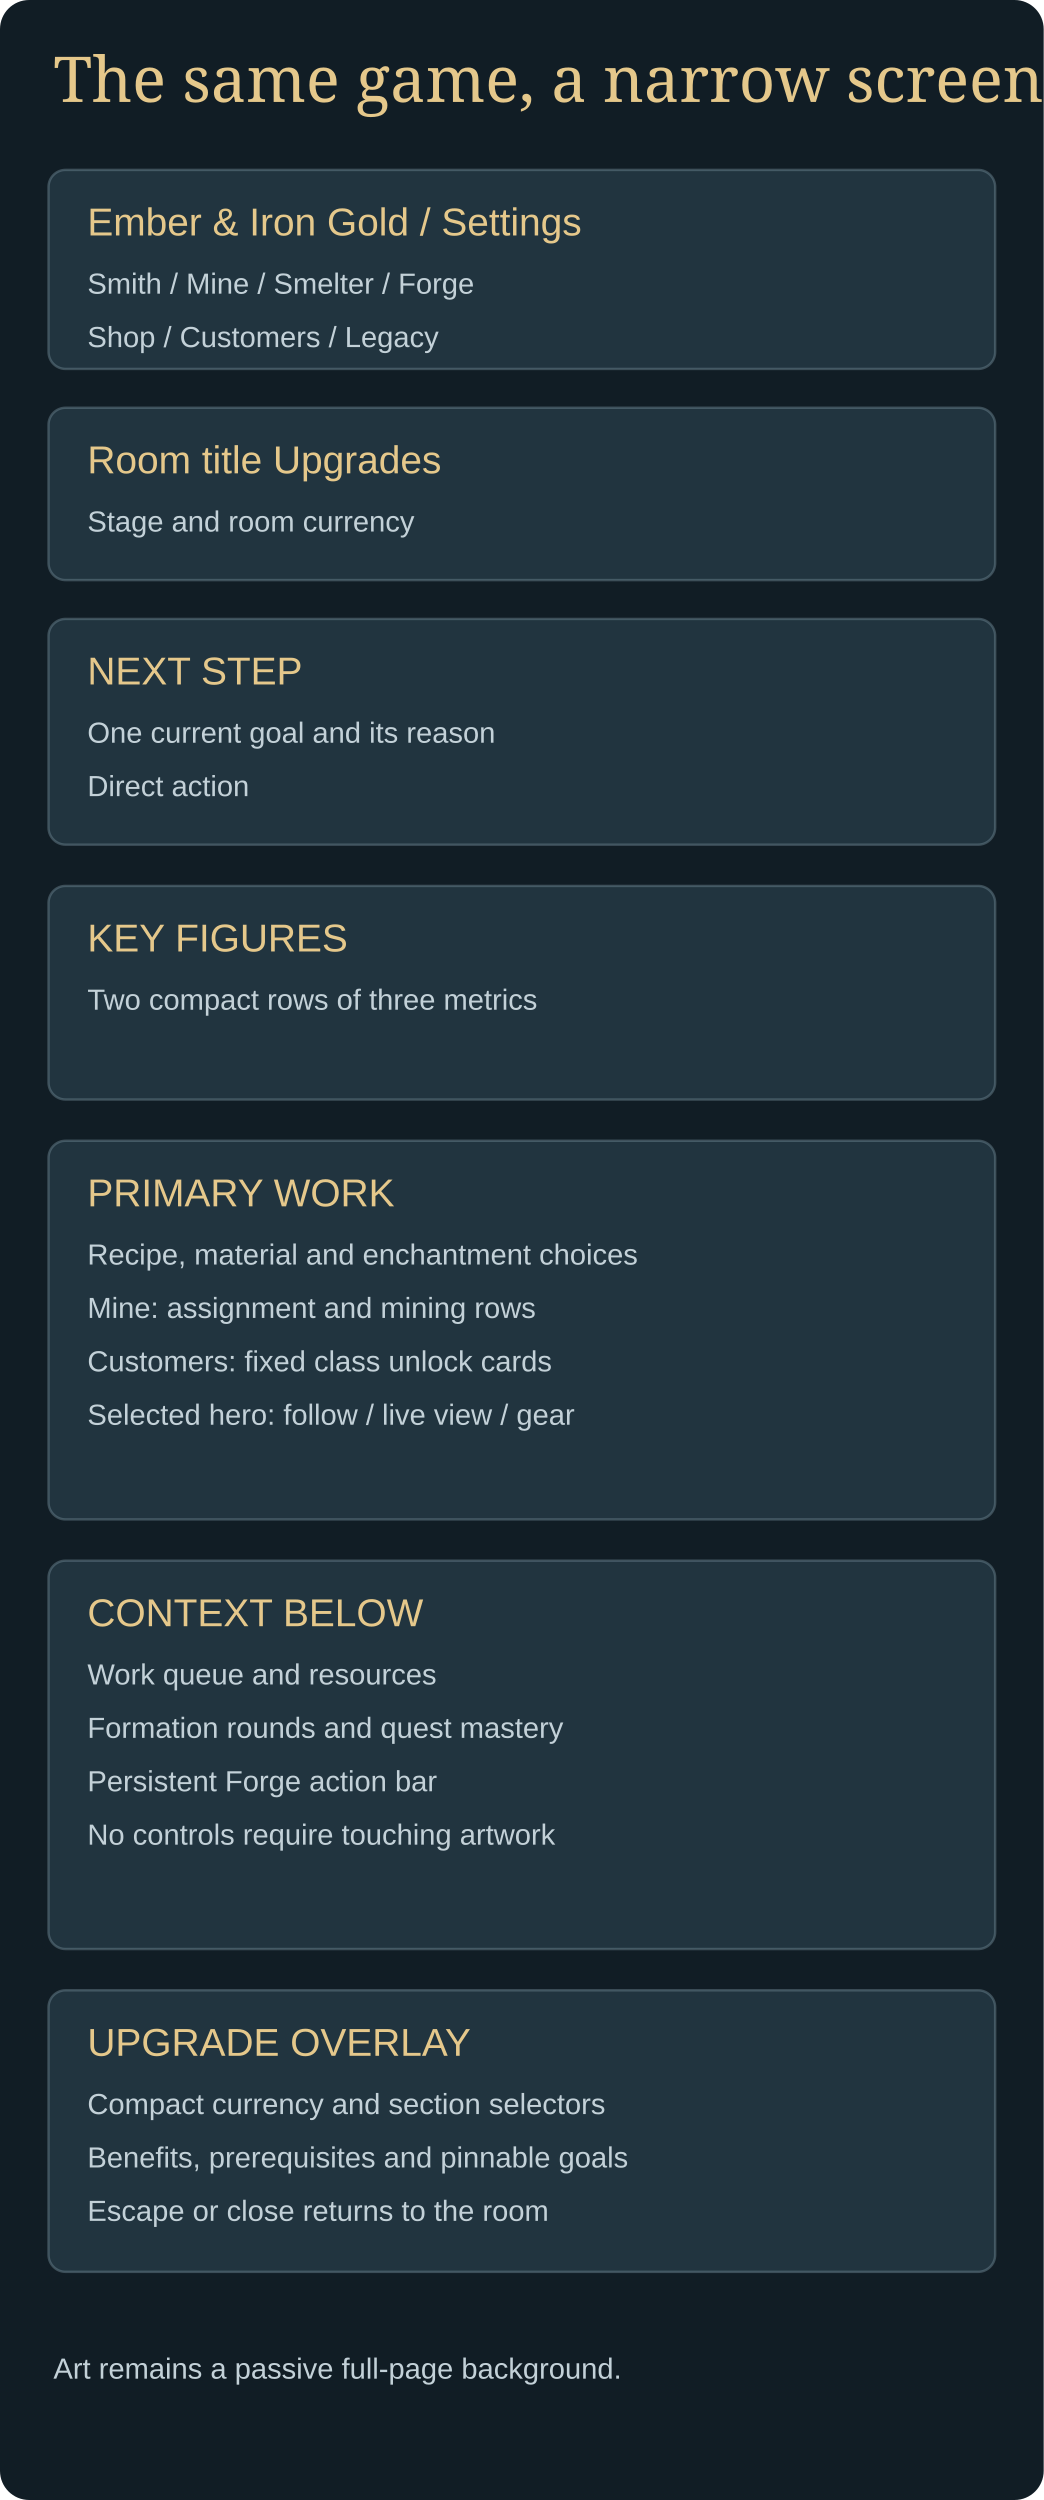
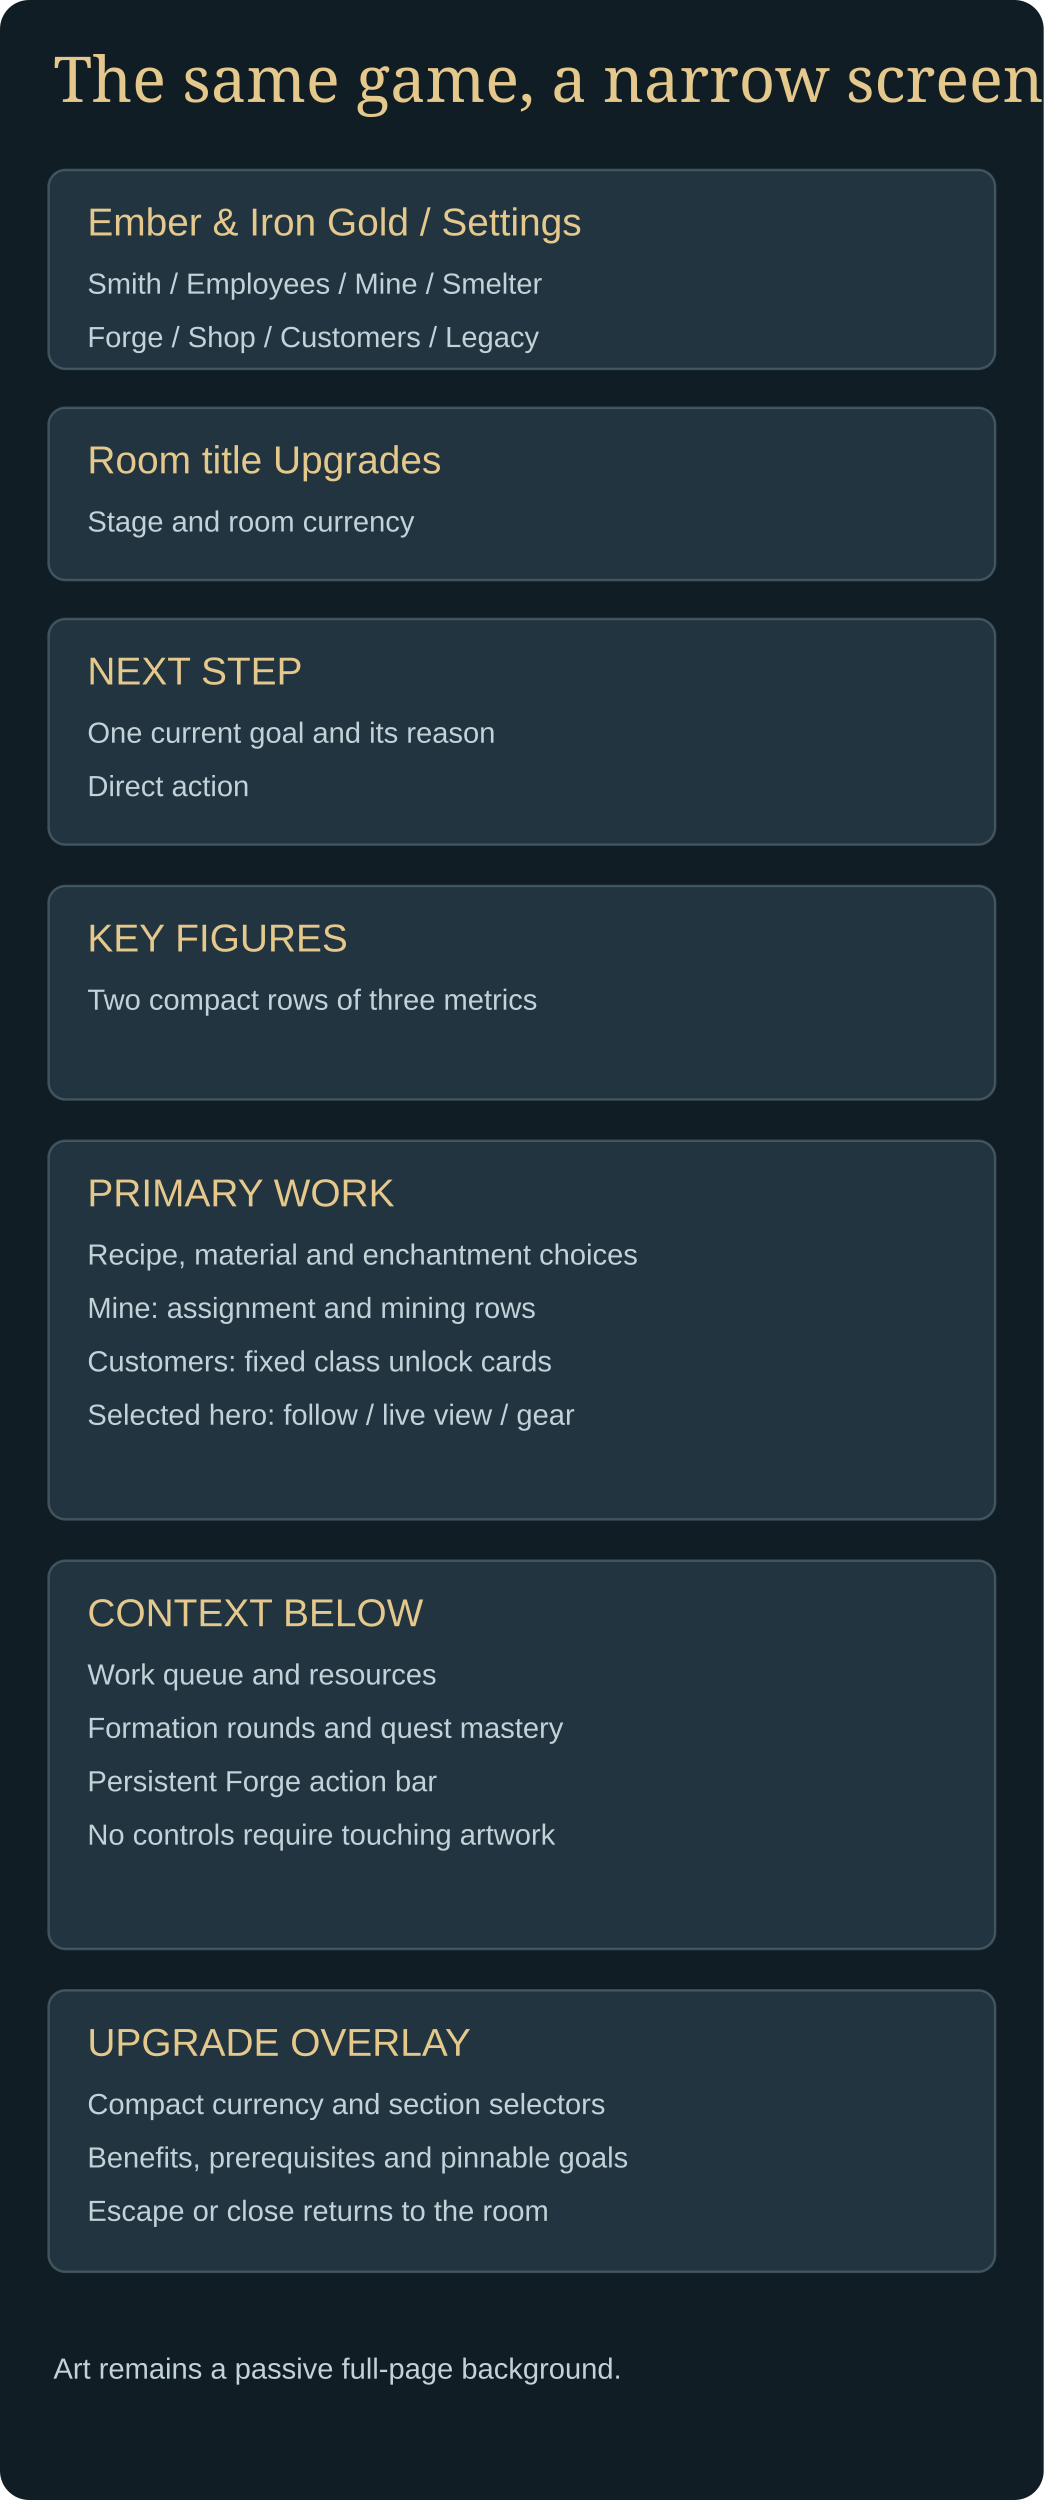
<svg xmlns="http://www.w3.org/2000/svg" class="company-diagram" width="430" height="1030" viewBox="0 0 430 1030" role="img">
  <style>svg.company-diagram text{font-family:Segoe UI,Arial;fill:#c3d1d8}svg.company-diagram .title{font:26px Georgia;fill:#e5c88b}svg.company-diagram .label{font-size:16px;fill:#e5c88b}svg.company-diagram .small{font-size:12px}</style>
  <rect width="100%" height="100%" rx="12" fill="#111d25" />
  <text x="22" y="42" class="title">The same game, a narrow screen</text>
  <rect x="20" y="70" width="390" height="82" rx="7" fill="#21343f" stroke="#69808c" stroke-opacity=".5" />
  <text x="36" y="97" class="label">Ember &amp; Iron       Gold / Settings</text>
-   <text x="36" y="121" class="small">Smith / Mine / Smelter / Forge</text>
-   <text x="36" y="143" class="small">Shop / Customers / Legacy</text>
+   <text x="36" y="121" class="small">Smith / Employees / Mine / Smelter</text>
+   <text x="36" y="143" class="small">Forge / Shop / Customers / Legacy</text>
  <rect x="20" y="168" width="390" height="71" rx="7" fill="#21343f" stroke="#69808c" stroke-opacity=".5" />
  <text x="36" y="195" class="label">Room title          Upgrades</text>
  <text x="36" y="219" class="small">Stage and room currency</text>
  <rect x="20" y="255" width="390" height="93" rx="7" fill="#21343f" stroke="#69808c" stroke-opacity=".5" />
  <text x="36" y="282" class="label">NEXT STEP</text>
  <text x="36" y="306" class="small">One current goal and its reason</text>
  <text x="36" y="328" class="small">Direct action</text>
  <rect x="20" y="365" width="390" height="88" rx="7" fill="#21343f" stroke="#69808c" stroke-opacity=".5" />
  <text x="36" y="392" class="label">KEY FIGURES</text>
  <text x="36" y="416" class="small">Two compact rows of three metrics</text>
  <rect x="20" y="470" width="390" height="156" rx="7" fill="#21343f" stroke="#69808c" stroke-opacity=".5" />
  <text x="36" y="497" class="label">PRIMARY WORK</text>
  <text x="36" y="521" class="small">Recipe, material and enchantment choices</text>
  <text x="36" y="543" class="small">Mine: assignment and mining rows</text>
  <text x="36" y="565" class="small">Customers: fixed class unlock cards</text>
  <text x="36" y="587" class="small">Selected hero: follow / live view / gear</text>
  <rect x="20" y="643" width="390" height="160" rx="7" fill="#21343f" stroke="#69808c" stroke-opacity=".5" />
  <text x="36" y="670" class="label">CONTEXT BELOW</text>
  <text x="36" y="694" class="small">Work queue and resources</text>
  <text x="36" y="716" class="small">Formation rounds and quest mastery</text>
  <text x="36" y="738" class="small">Persistent Forge action bar</text>
  <text x="36" y="760" class="small">No controls require touching artwork</text>
  <rect x="20" y="820" width="390" height="116" rx="7" fill="#21343f" stroke="#69808c" stroke-opacity=".5" />
  <text x="36" y="847" class="label">UPGRADE OVERLAY</text>
  <text x="36" y="871" class="small">Compact currency and section selectors</text>
  <text x="36" y="893" class="small">Benefits, prerequisites and pinnable goals</text>
  <text x="36" y="915" class="small">Escape or close returns to the room</text>
  <text x="22" y="980" class="small">Art remains a passive full-page background.</text>
</svg>
